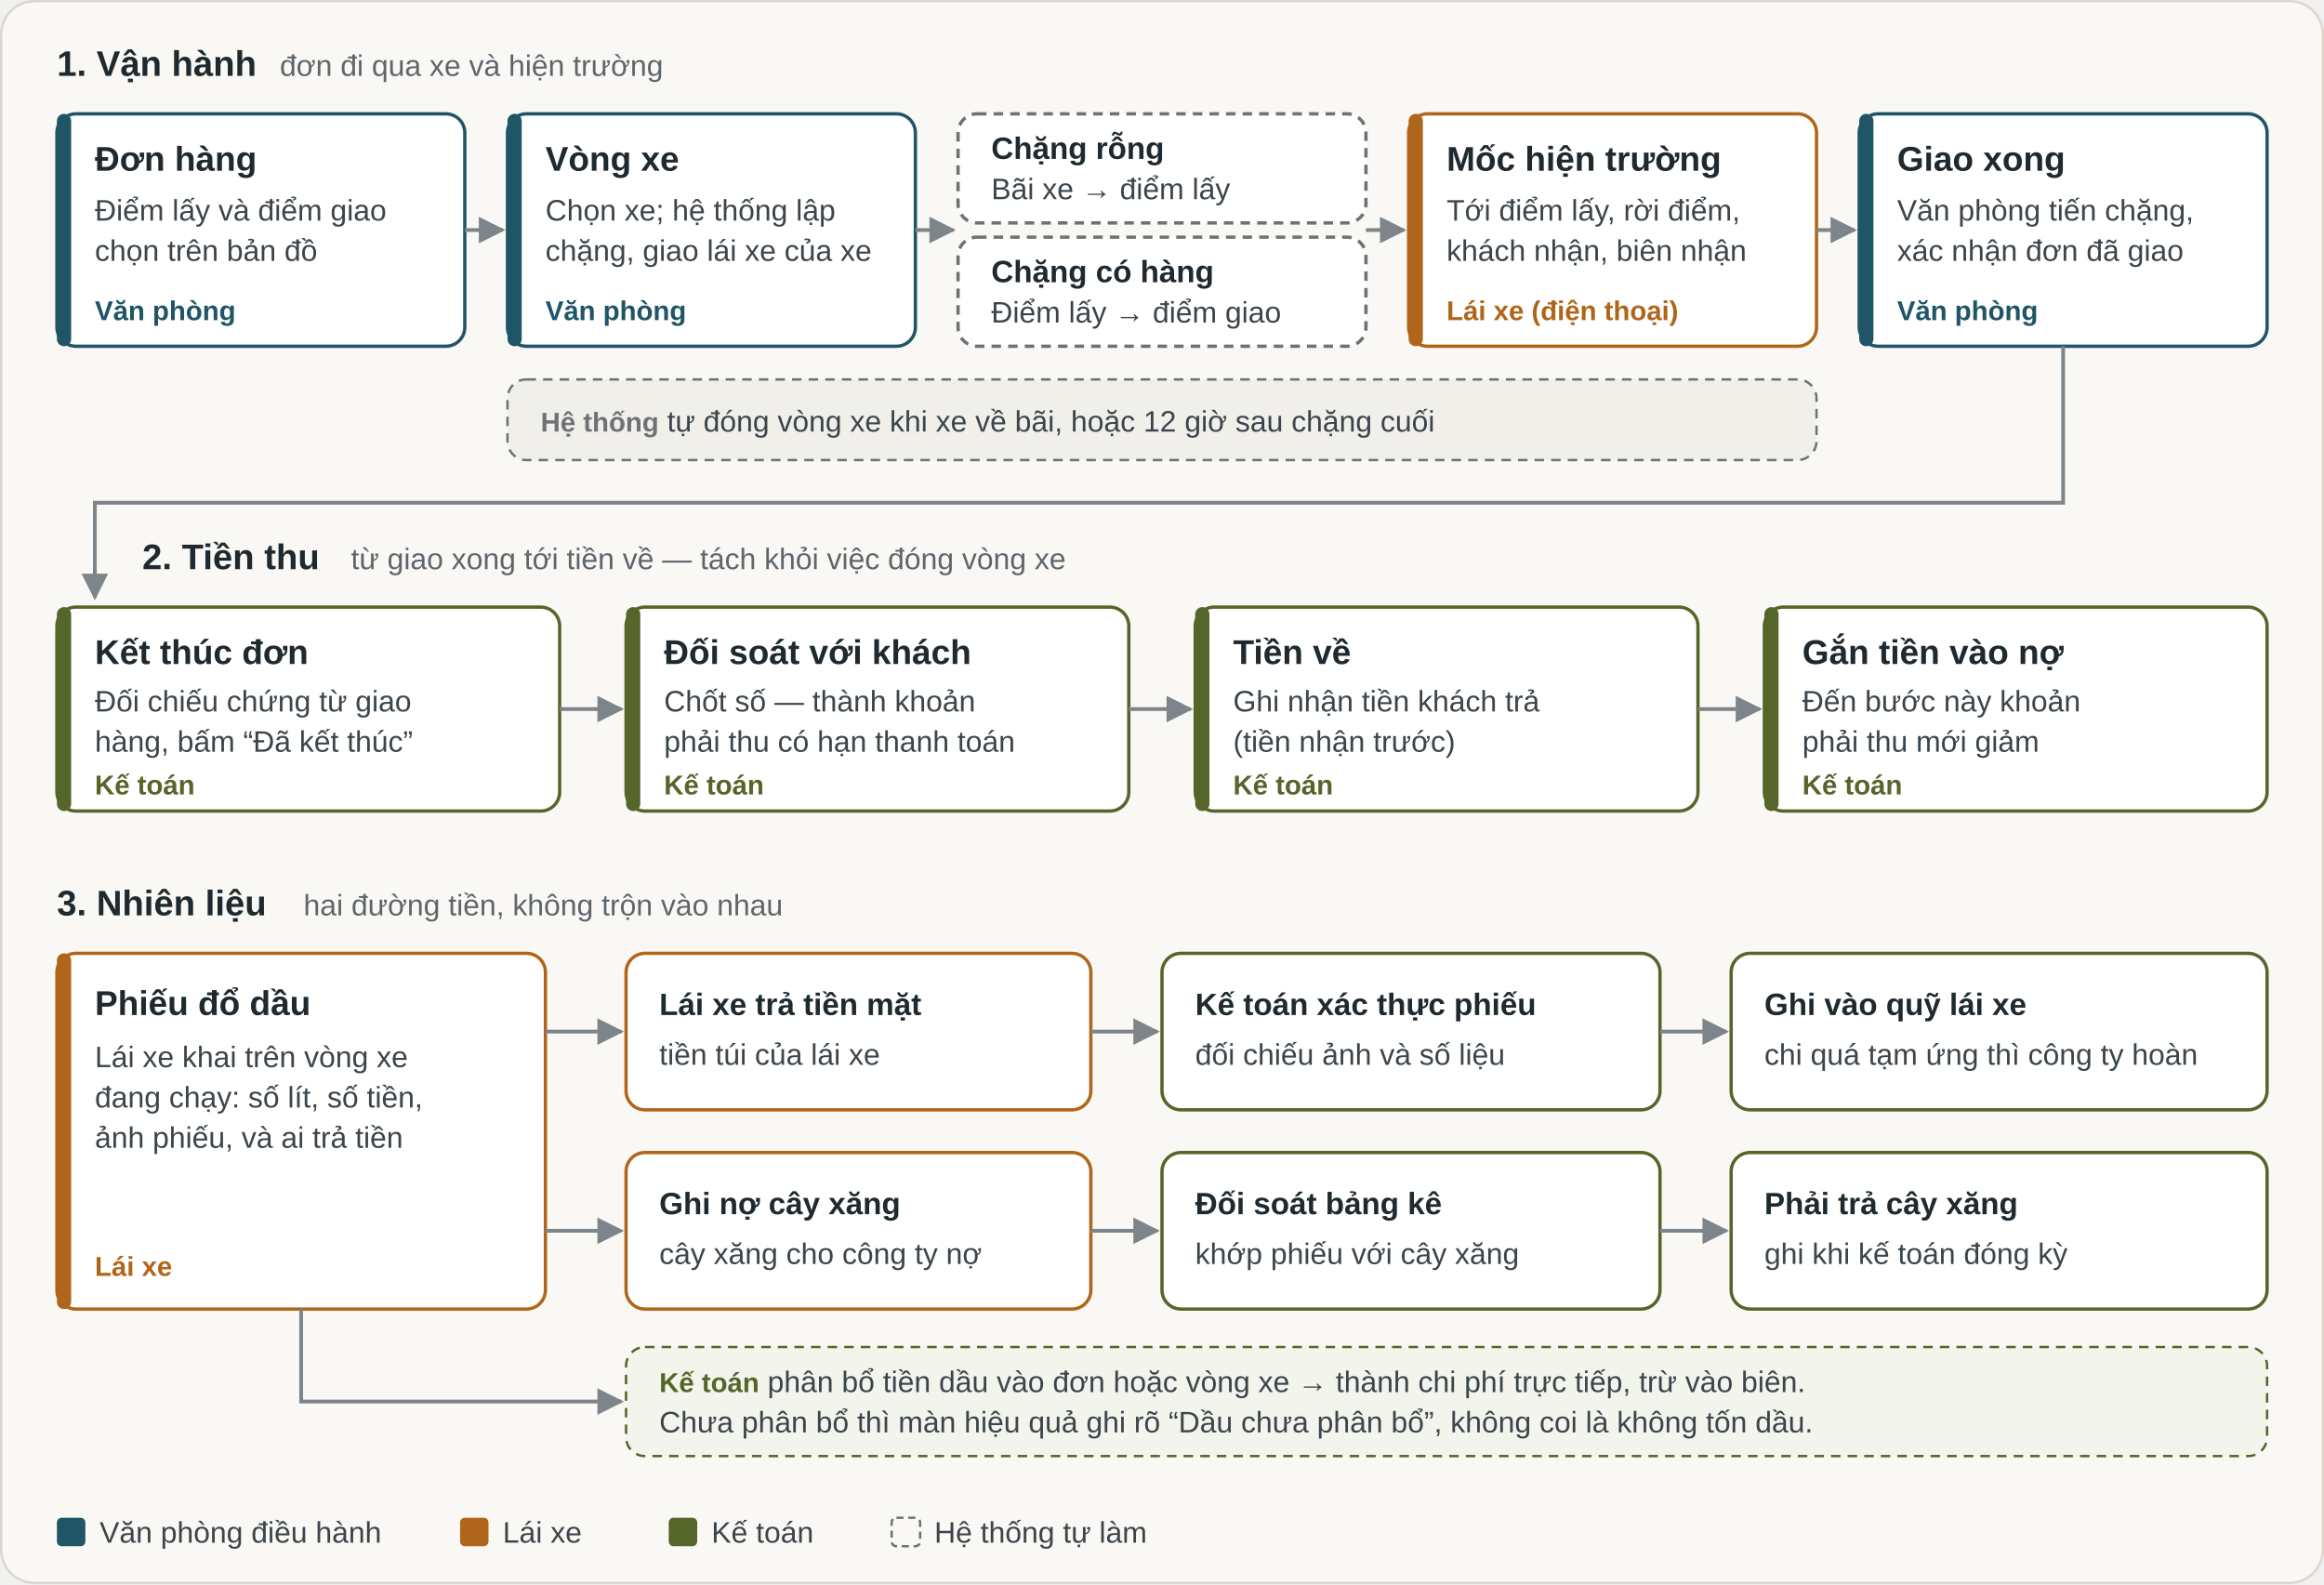
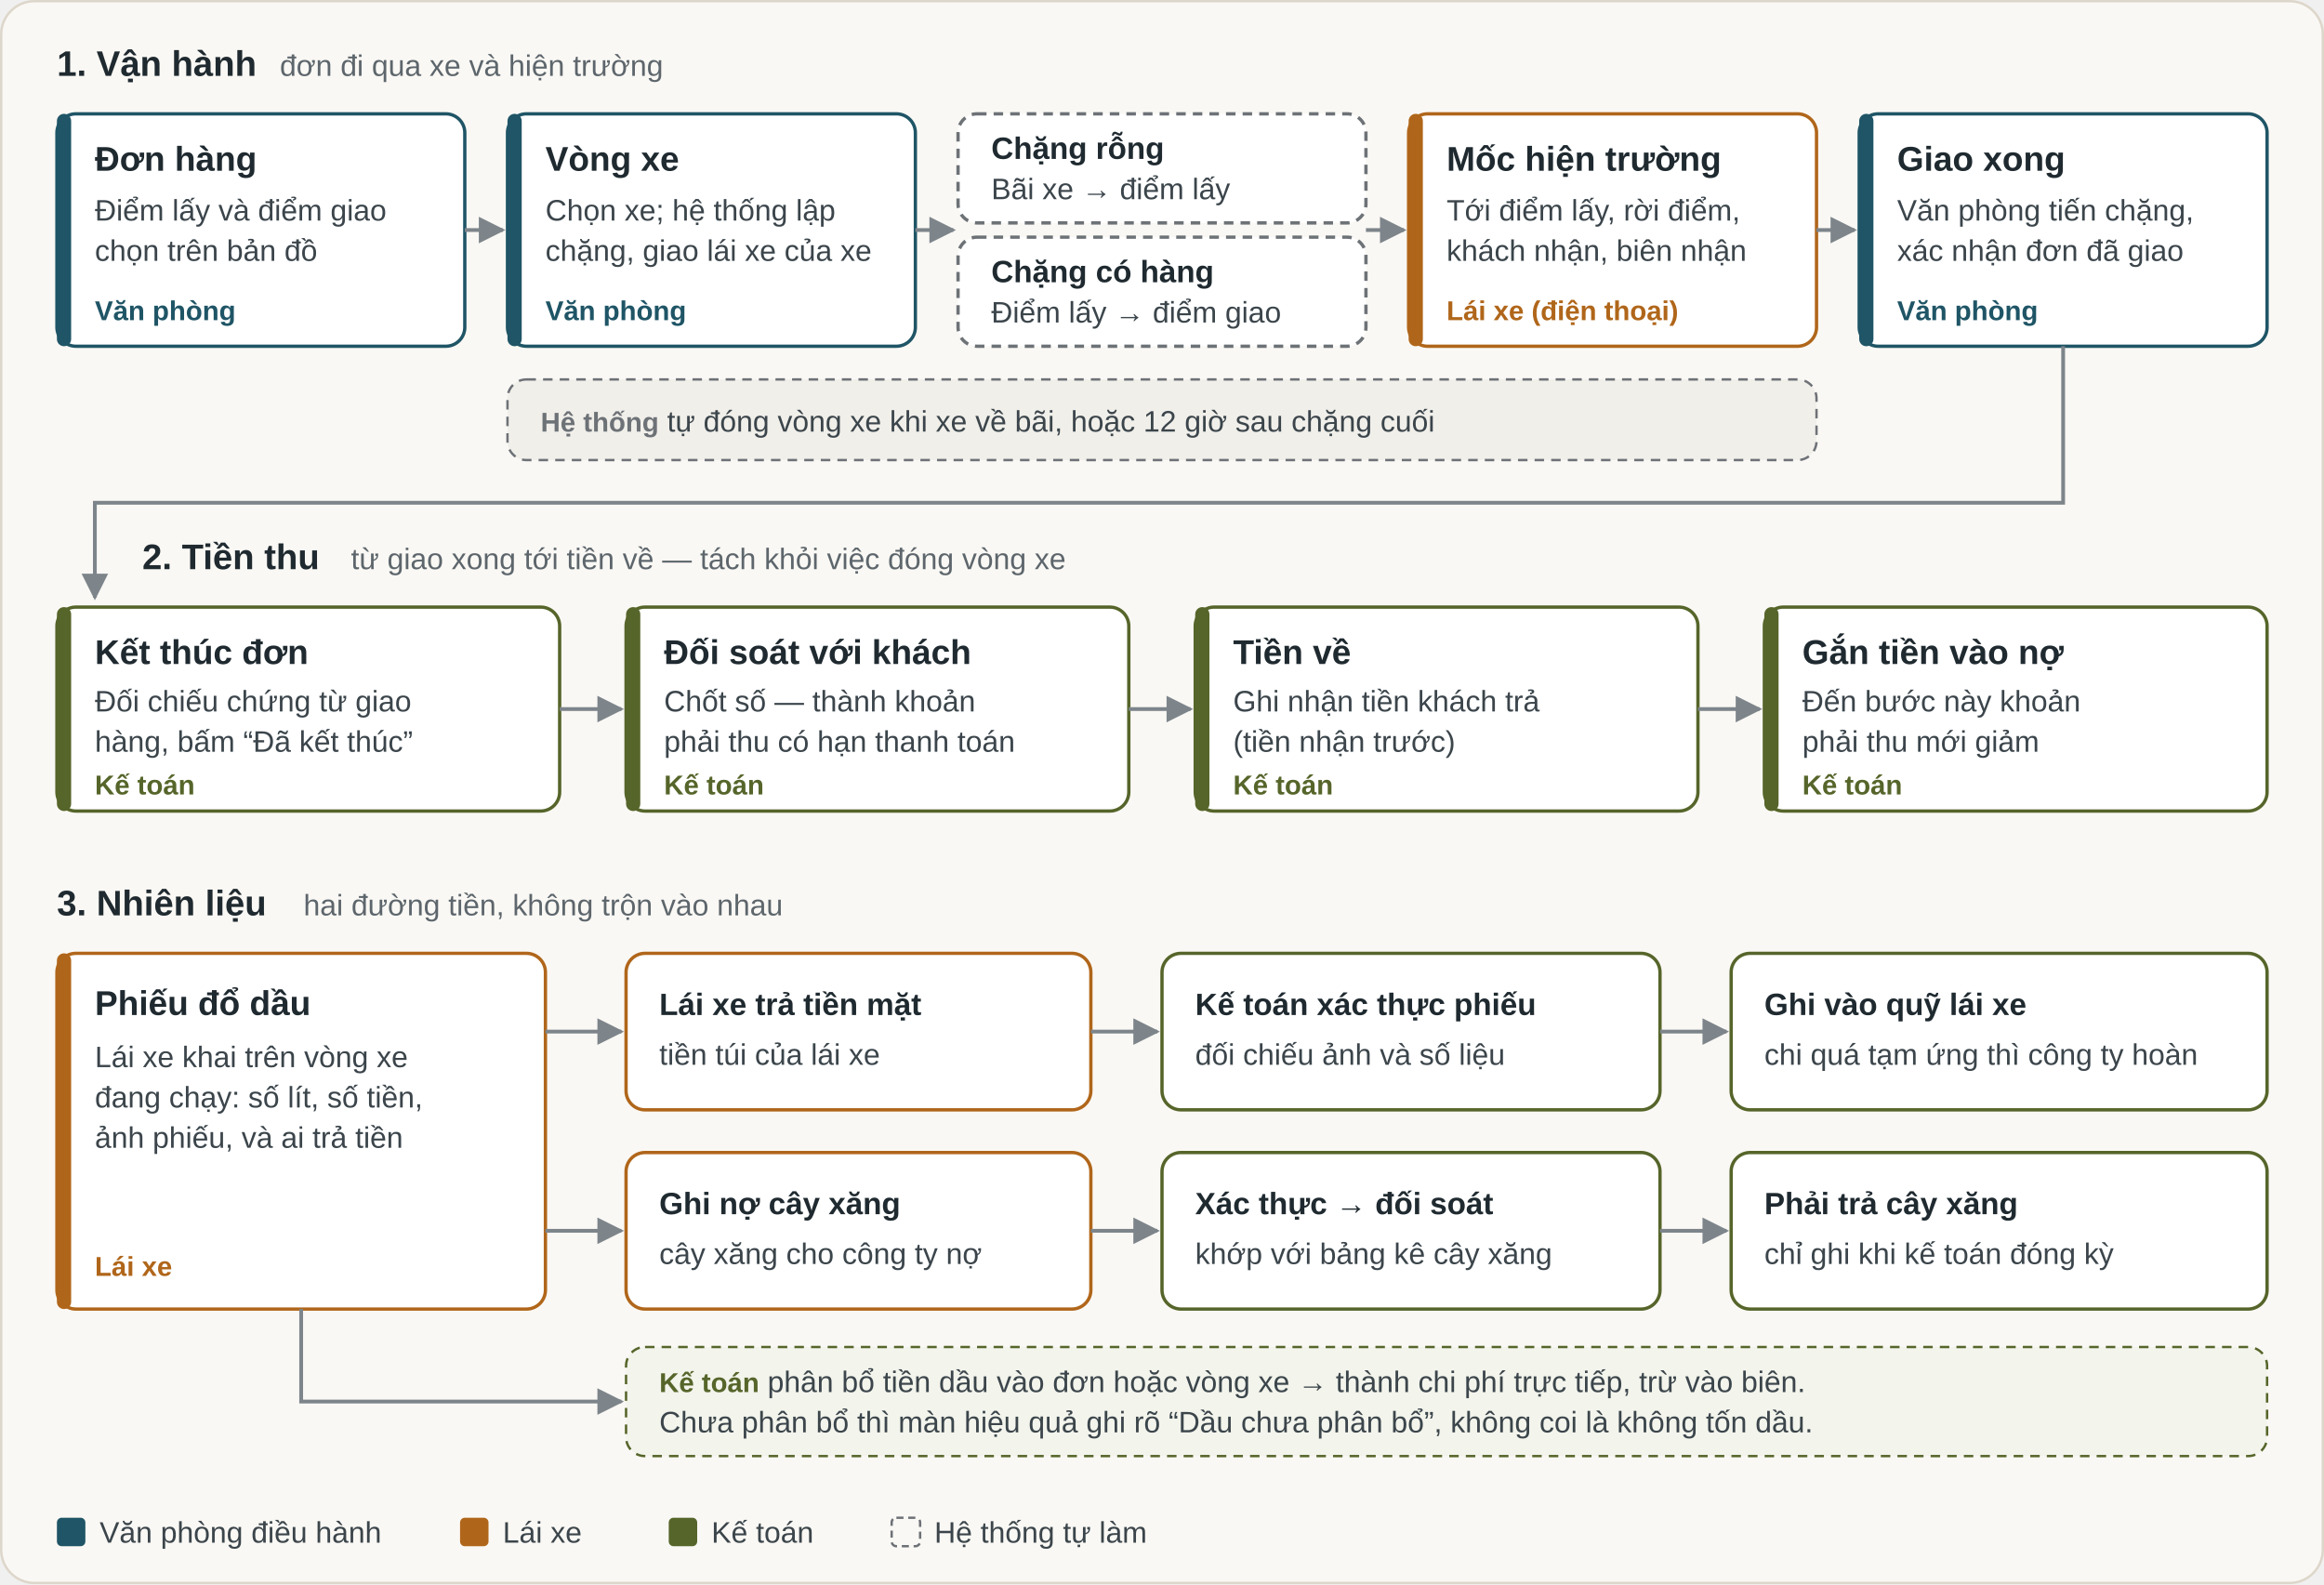
<svg xmlns="http://www.w3.org/2000/svg" viewBox="0 0 980 668" width="980" height="668" font-family="Segoe UI, Arial, Helvetica, sans-serif" role="img" aria-labelledby="t d">
  <defs>
    <marker id="a" viewBox="0 0 10 10" refX="9" refY="5" markerWidth="7" markerHeight="7" orient="auto-start-reverse">
      <path d="M0 0L10 5L0 10z" fill="#7d858b" />
    </marker>
    <style>
      .lane{font-size:15px;font-weight:700;fill:#1f2a30}
      .lane-sub{font-size:12.5px;fill:#5d666c}
      .h{font-size:14.5px;font-weight:700;fill:#1f2a30}
      .h2{font-size:13px;font-weight:700;fill:#1f2a30}
      .b{font-size:12.5px;fill:#3b454b}
      .who{font-size:11.5px;font-weight:600}
      .box{fill:#fff;stroke-width:1.4}
      .ln{stroke:#7d858b;stroke-width:1.6;fill:none;marker-end:url(#a)}
      .vp{fill:#1f5566}.lx{fill:#b0661a}.kt{fill:#56652a}.ht{fill:#6d7277}
    </style>
  </defs>
  <rect x="0.5" y="0.5" width="979" height="667" rx="14" fill="#faf8f4" stroke="#ddd6ca" />
  <text class="lane" x="24" y="32">1. Vận hành</text>
  <text class="lane-sub" x="118" y="32">đơn đi qua xe và hiện trường</text>
  <rect class="box" x="24" y="48" width="172" height="98" rx="8" stroke="#1f5566" />
  <rect x="24" y="48" width="6" height="98" rx="3" class="vp" />
  <text class="h" x="40" y="72">Đơn hàng</text>
  <text class="b" x="40" y="93">Điểm lấy và điểm giao</text>
  <text class="b" x="40" y="110">chọn trên bản đồ</text>
  <text class="who vp" x="40" y="135">Văn phòng</text>
  <rect class="box" x="214" y="48" width="172" height="98" rx="8" stroke="#1f5566" />
  <rect x="214" y="48" width="6" height="98" rx="3" class="vp" />
  <text class="h" x="230" y="72">Vòng xe</text>
  <text class="b" x="230" y="93">Chọn xe; hệ thống lập</text>
  <text class="b" x="230" y="110">chặng, giao lái xe của xe</text>
  <text class="who vp" x="230" y="135">Văn phòng</text>
  <rect class="box" x="404" y="48" width="172" height="46" rx="8" stroke="#6d7277" stroke-dasharray="4 3" />
  <text class="h2" x="418" y="67">Chặng rỗng</text>
  <text class="b" x="418" y="84">Bãi xe → điểm lấy</text>
  <rect class="box" x="404" y="100" width="172" height="46" rx="8" stroke="#6d7277" stroke-dasharray="4 3" />
  <text class="h2" x="418" y="119">Chặng có hàng</text>
  <text class="b" x="418" y="136">Điểm lấy → điểm giao</text>
  <rect class="box" x="594" y="48" width="172" height="98" rx="8" stroke="#b0661a" />
  <rect x="594" y="48" width="6" height="98" rx="3" class="lx" />
  <text class="h" x="610" y="72">Mốc hiện trường</text>
  <text class="b" x="610" y="93">Tới điểm lấy, rời điểm,</text>
  <text class="b" x="610" y="110">khách nhận, biên nhận</text>
  <text class="who lx" x="610" y="135">Lái xe (điện thoại)</text>
  <rect class="box" x="784" y="48" width="172" height="98" rx="8" stroke="#1f5566" />
  <rect x="784" y="48" width="6" height="98" rx="3" class="vp" />
  <text class="h" x="800" y="72">Giao xong</text>
  <text class="b" x="800" y="93">Văn phòng tiến chặng,</text>
  <text class="b" x="800" y="110">xác nhận đơn đã giao</text>
  <text class="who vp" x="800" y="135">Văn phòng</text>
  <path class="ln" d="M196 97H212" />
  <path class="ln" d="M386 97H402" />
  <path class="ln" d="M576 97H592" />
  <path class="ln" d="M766 97H782" />
  <rect x="214" y="160" width="552" height="34" rx="8" fill="#f1efea" stroke="#6d7277" stroke-dasharray="4 3" />
  <text class="b" x="228" y="182">
    <tspan class="who ht">Hệ thống</tspan> tự đóng vòng xe khi xe về bãi, hoặc 12 giờ sau chặng cuối</text>
  <path class="ln" d="M870 146V212H40V252" />
  <text class="lane" x="60" y="240">2. Tiền thu</text>
  <text class="lane-sub" x="148" y="240">từ giao xong tới tiền về — tách khỏi việc đóng vòng xe</text>
  <rect class="box" x="24" y="256" width="212" height="86" rx="8" stroke="#56652a" />
  <rect x="24" y="256" width="6" height="86" rx="3" class="kt" />
  <text class="h" x="40" y="280">Kết thúc đơn</text>
  <text class="b" x="40" y="300">Đối chiếu chứng từ giao</text>
  <text class="b" x="40" y="317">hàng, bấm “Đã kết thúc”</text>
  <text class="who kt" x="40" y="335">Kế toán</text>
  <rect class="box" x="264" y="256" width="212" height="86" rx="8" stroke="#56652a" />
  <rect x="264" y="256" width="6" height="86" rx="3" class="kt" />
  <text class="h" x="280" y="280">Đối soát với khách</text>
  <text class="b" x="280" y="300">Chốt số — thành khoản</text>
  <text class="b" x="280" y="317">phải thu có hạn thanh toán</text>
  <text class="who kt" x="280" y="335">Kế toán</text>
  <rect class="box" x="504" y="256" width="212" height="86" rx="8" stroke="#56652a" />
  <rect x="504" y="256" width="6" height="86" rx="3" class="kt" />
  <text class="h" x="520" y="280">Tiền về</text>
  <text class="b" x="520" y="300">Ghi nhận tiền khách trả</text>
  <text class="b" x="520" y="317">(tiền nhận trước)</text>
  <text class="who kt" x="520" y="335">Kế toán</text>
  <rect class="box" x="744" y="256" width="212" height="86" rx="8" stroke="#56652a" />
  <rect x="744" y="256" width="6" height="86" rx="3" class="kt" />
  <text class="h" x="760" y="280">Gắn tiền vào nợ</text>
  <text class="b" x="760" y="300">Đến bước này khoản</text>
  <text class="b" x="760" y="317">phải thu mới giảm</text>
  <text class="who kt" x="760" y="335">Kế toán</text>
  <path class="ln" d="M236 299H262" />
  <path class="ln" d="M476 299H502" />
  <path class="ln" d="M716 299H742" />
  <text class="lane" x="24" y="386">3. Nhiên liệu</text>
  <text class="lane-sub" x="128" y="386">hai đường tiền, không trộn vào nhau</text>
  <rect class="box" x="24" y="402" width="206" height="150" rx="8" stroke="#b0661a" />
  <rect x="24" y="402" width="6" height="150" rx="3" class="lx" />
  <text class="h" x="40" y="428">Phiếu đổ dầu</text>
  <text class="b" x="40" y="450">Lái xe khai trên vòng xe</text>
  <text class="b" x="40" y="467">đang chạy: số lít, số tiền,</text>
  <text class="b" x="40" y="484">ảnh phiếu, và ai trả tiền</text>
  <text class="who lx" x="40" y="538">Lái xe</text>
  <rect class="box" x="264" y="402" width="196" height="66" rx="8" stroke="#b0661a" />
  <text class="h2" x="278" y="428">Lái xe trả tiền mặt</text>
  <text class="b" x="278" y="449">tiền túi của lái xe</text>
  <rect class="box" x="490" y="402" width="210" height="66" rx="8" stroke="#56652a" />
  <text class="h2" x="504" y="428">Kế toán xác thực phiếu</text>
  <text class="b" x="504" y="449">đối chiếu ảnh và số liệu</text>
  <rect class="box" x="730" y="402" width="226" height="66" rx="8" stroke="#56652a" />
  <text class="h2" x="744" y="428">Ghi vào quỹ lái xe</text>
  <text class="b" x="744" y="449">chi quá tạm ứng thì công ty hoàn</text>
  <rect class="box" x="264" y="486" width="196" height="66" rx="8" stroke="#b0661a" />
  <text class="h2" x="278" y="512">Ghi nợ cây xăng</text>
  <text class="b" x="278" y="533">cây xăng cho công ty nợ</text>
  <rect class="box" x="490" y="486" width="210" height="66" rx="8" stroke="#56652a" />
-   <text class="h2" x="504" y="512">Đối soát bảng kê</text>
-   <text class="b" x="504" y="533">khớp phiếu với cây xăng</text>
+   <text class="h2" x="504" y="512">Xác thực → đối soát</text>
+   <text class="b" x="504" y="533">khớp với bảng kê cây xăng</text>
  <rect class="box" x="730" y="486" width="226" height="66" rx="8" stroke="#56652a" />
  <text class="h2" x="744" y="512">Phải trả cây xăng</text>
-   <text class="b" x="744" y="533">ghi khi kế toán đóng kỳ</text>
+   <text class="b" x="744" y="533">chỉ ghi khi kế toán đóng kỳ</text>
  <path class="ln" d="M230 435H262" />
  <path class="ln" d="M230 519H262" />
  <path class="ln" d="M460 435H488" />
  <path class="ln" d="M460 519H488" />
  <path class="ln" d="M700 435H728" />
  <path class="ln" d="M700 519H728" />
  <rect x="264" y="568" width="692" height="46" rx="8" fill="#f3f4ec" stroke="#56652a" stroke-dasharray="4 3" />
  <text class="b" x="278" y="587">
    <tspan class="who kt">Kế toán</tspan> phân bổ tiền dầu vào đơn hoặc vòng xe → thành chi phí trực tiếp, trừ vào biên.</text>
  <text class="b" x="278" y="604">Chưa phân bổ thì màn hiệu quả ghi rõ “Dầu chưa phân bổ”, không coi là không tốn dầu.</text>
  <path class="ln" d="M127 552V591H262" />
  <g transform="translate(24 640)">
    <rect width="12" height="12" rx="2" class="vp" />
    <text class="b" x="18" y="10.5">Văn phòng điều hành</text>
    <rect x="170" width="12" height="12" rx="2" class="lx" />
    <text class="b" x="188" y="10.5">Lái xe</text>
    <rect x="258" width="12" height="12" rx="2" class="kt" />
    <text class="b" x="276" y="10.5">Kế toán</text>
    <rect x="352" width="12" height="12" rx="2" fill="none" stroke="#6d7277" stroke-dasharray="3 2" />
    <text class="b" x="370" y="10.5">Hệ thống tự làm</text>
  </g>
</svg>
